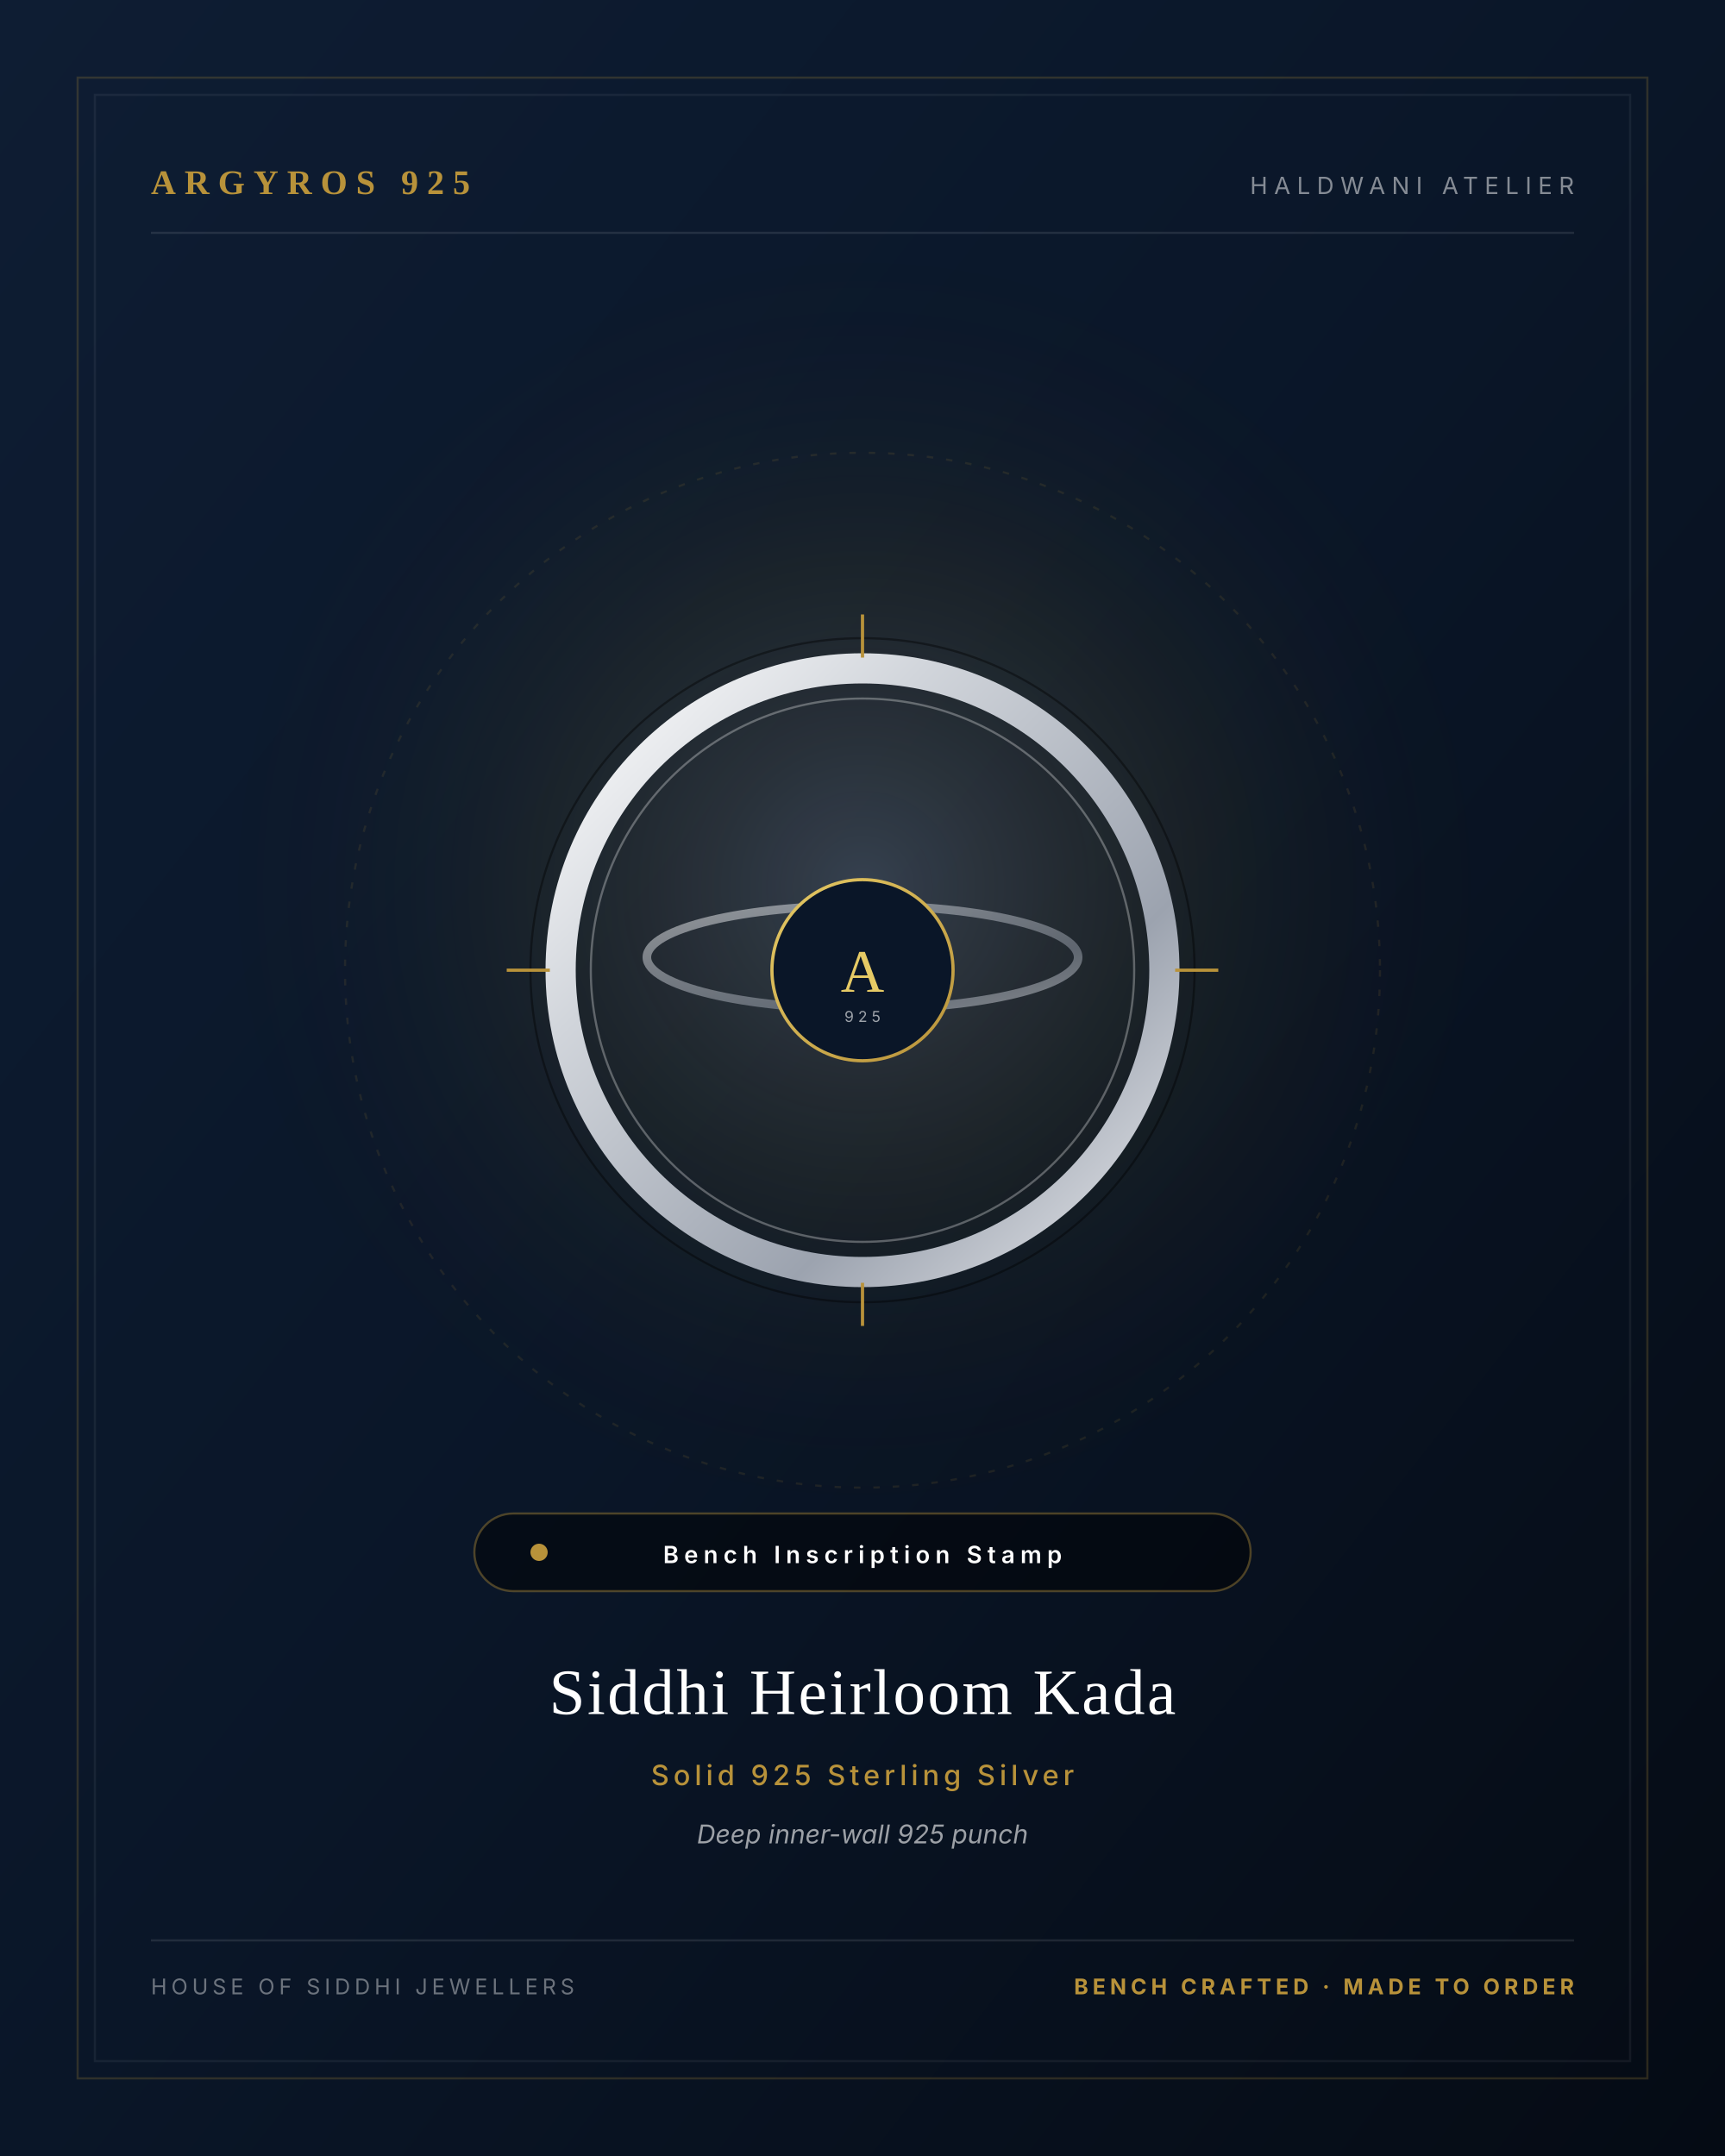
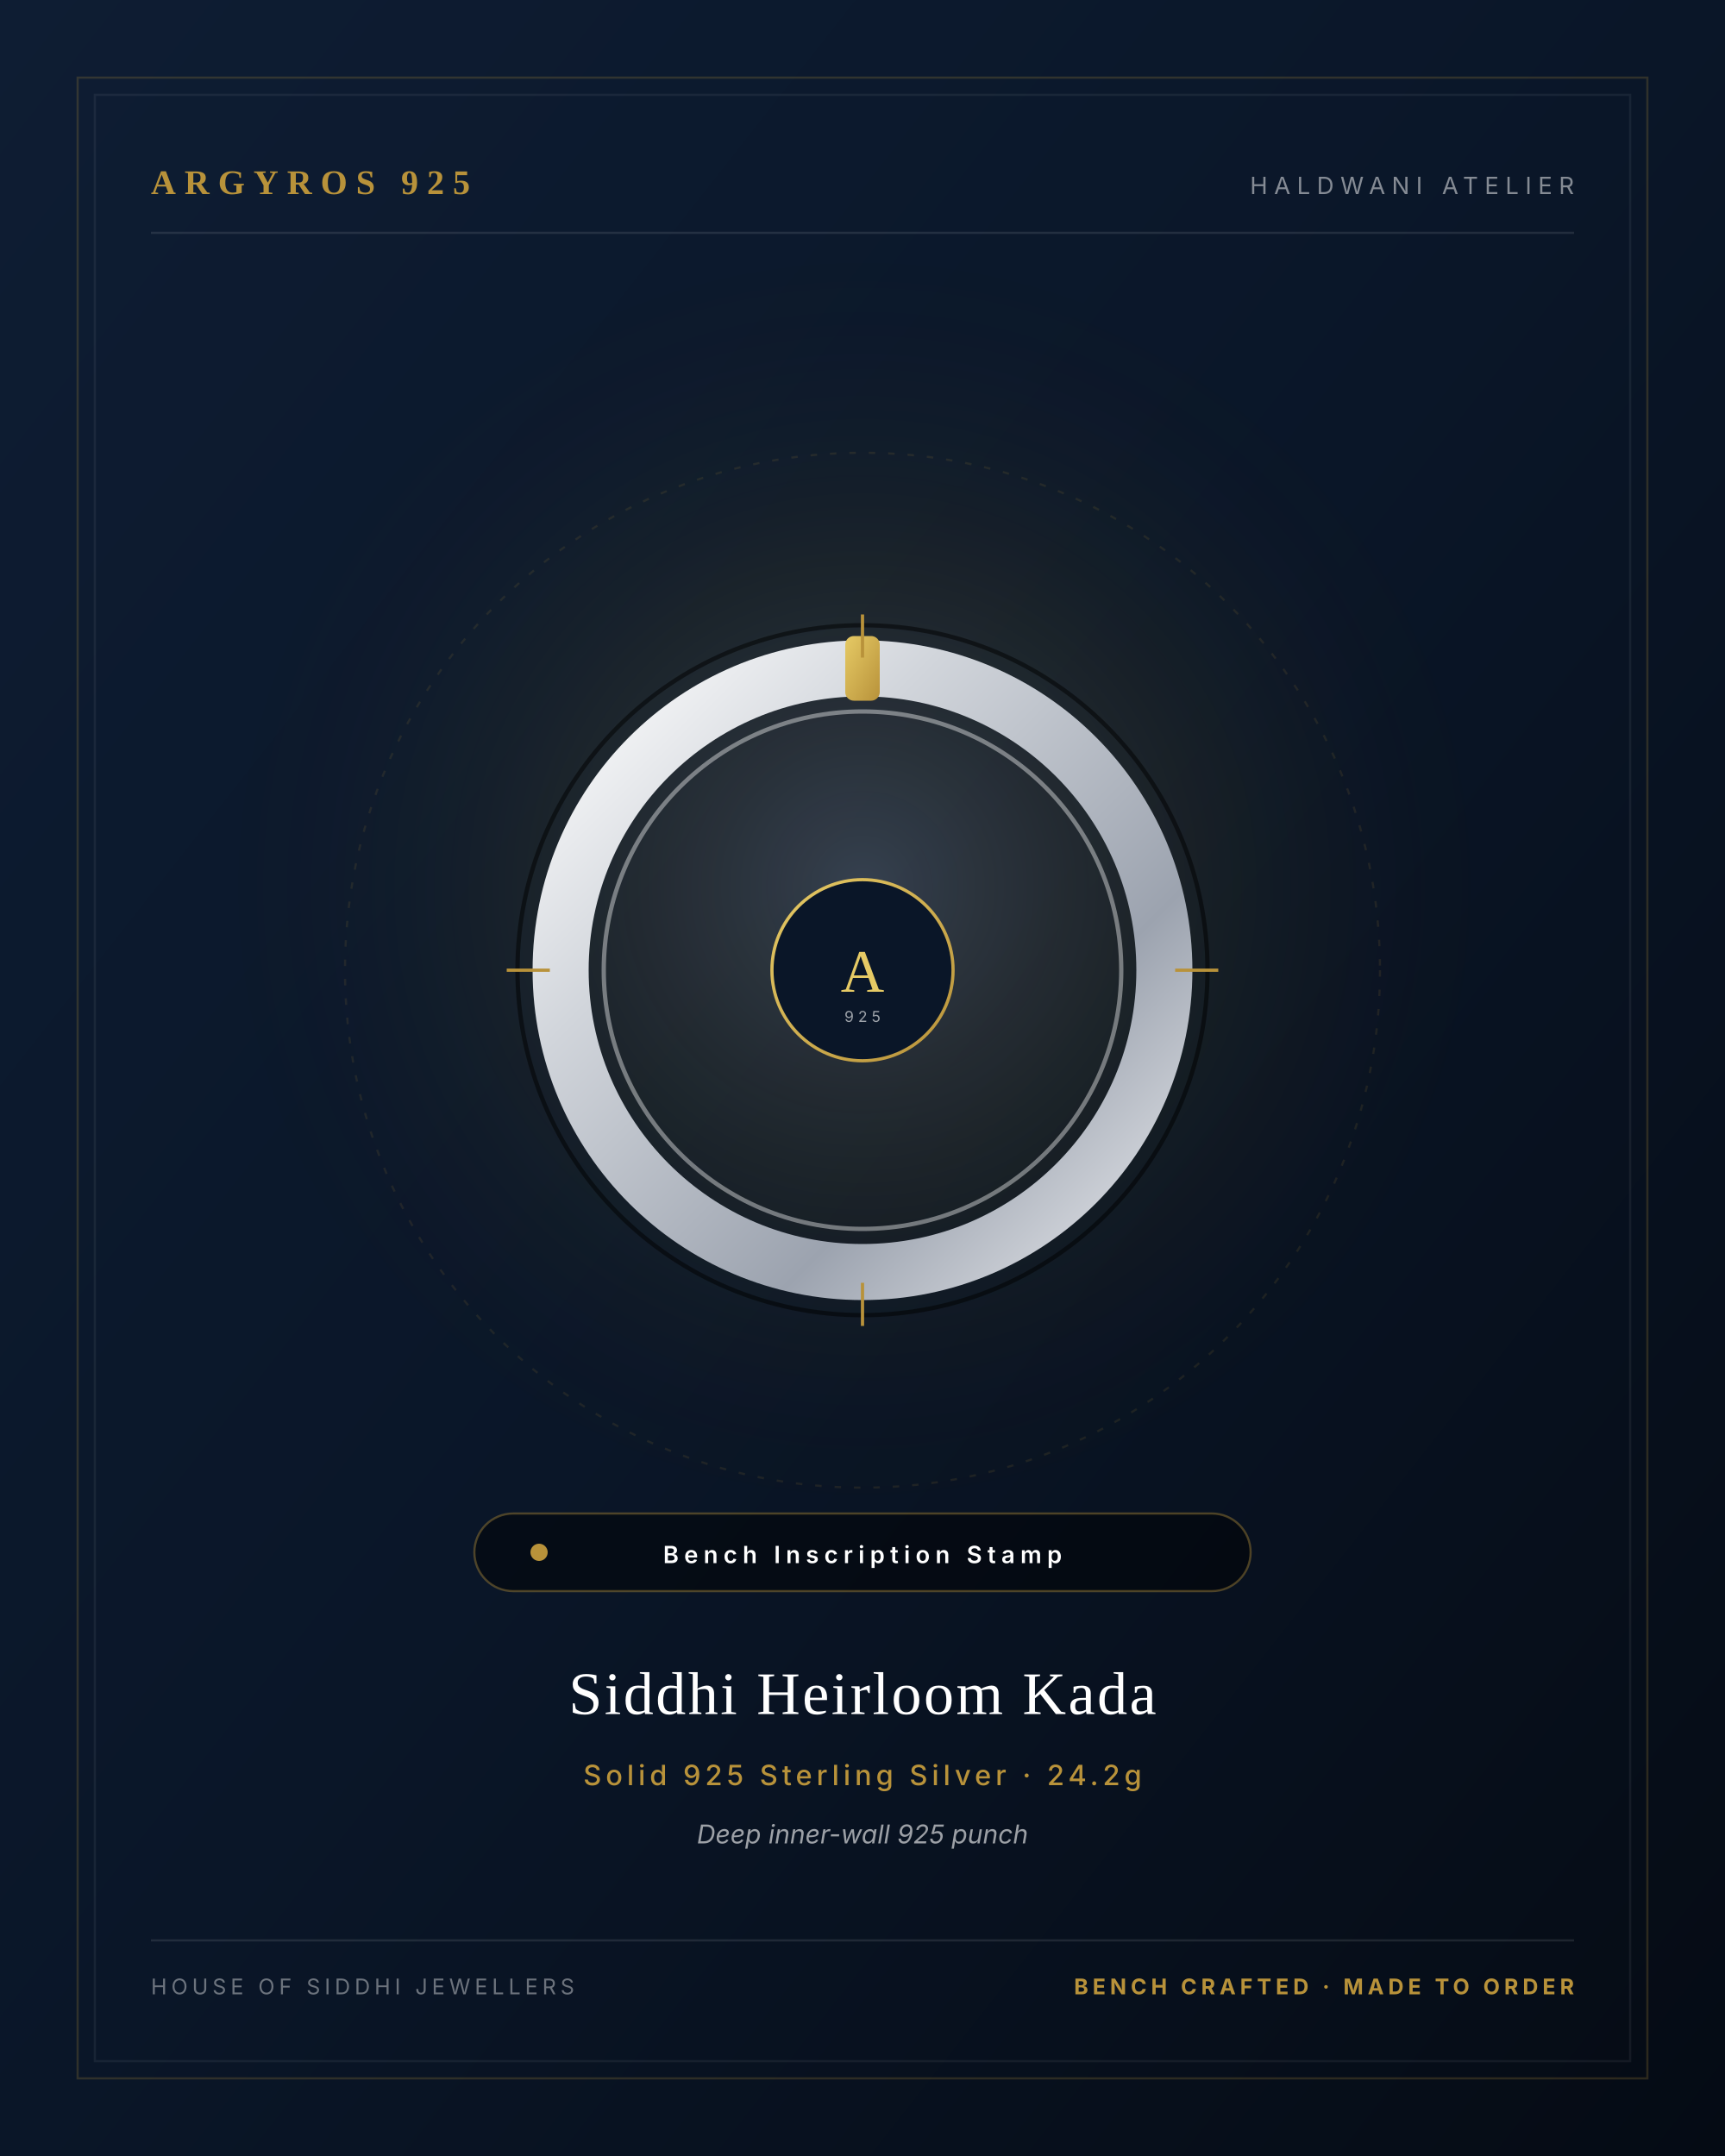
<svg xmlns="http://www.w3.org/2000/svg" viewBox="0 0 800 1000" width="800" height="1000">
  <defs>
    <linearGradient id="bgGrad" x1="0%" y1="0%" x2="100%" y2="100%">
      <stop offset="0%" stop-color="#0e1d33" />
      <stop offset="50%" stop-color="#0a1628" />
      <stop offset="100%" stop-color="#050b14" />
    </linearGradient>
    <radialGradient id="silverGlow" cx="50%" cy="45%" r="40%">
      <stop offset="0%" stop-color="#ffffff" stop-opacity="0.18" />
      <stop offset="50%" stop-color="#c5a028" stop-opacity="0.08" />
      <stop offset="100%" stop-color="#000000" stop-opacity="0" />
    </radialGradient>
    <linearGradient id="silverSheen" x1="0%" y1="0%" x2="100%" y2="100%">
      <stop offset="0%" stop-color="#ffffff" />
      <stop offset="30%" stop-color="#d1d5db" />
      <stop offset="70%" stop-color="#9ca3af" />
      <stop offset="100%" stop-color="#e5e7eb" />
    </linearGradient>
    <linearGradient id="goldAccent" x1="0%" y1="0%" x2="100%" y2="100%">
      <stop offset="0%" stop-color="#e6ca65" />
      <stop offset="100%" stop-color="#b8923a" />
    </linearGradient>
  </defs>
  <rect width="800" height="1000" fill="url(#bgGrad)" />
  <circle cx="400" cy="450" r="380" fill="url(#silverGlow)" />
  <rect x="36" y="36" width="728" height="928" fill="none" stroke="#b8923a" stroke-opacity="0.22" stroke-width="1" />
  <rect x="44" y="44" width="712" height="912" fill="none" stroke="#ffffff" stroke-opacity="0.06" stroke-width="1" />
  <circle cx="400" cy="450" r="240" fill="none" stroke="#b8923a" stroke-opacity="0.12" stroke-width="1" stroke-dasharray="3,6" />
  <text x="70" y="90" font-family="'Cinzel', 'Times New Roman', serif" font-size="16" letter-spacing="4" fill="#b8923a" font-weight="bold">ARGYROS 925</text>
  <text x="730" y="90" text-anchor="end" font-family="-apple-system, sans-serif" font-size="11" letter-spacing="3" fill="#ffffff" fill-opacity="0.5" text-transform="uppercase">HALDWANI ATELIER</text>
  <line x1="70" y1="108" x2="730" y2="108" stroke="#ffffff" stroke-opacity="0.1" stroke-width="1" />
  <g transform="translate(400, 450)">
-     <circle cx="0" cy="0" r="140" fill="none" stroke="url(#silverSheen)" stroke-width="14" />
-     <circle cx="0" cy="0" r="126" fill="none" stroke="#ffffff" stroke-opacity="0.3" stroke-width="1" />
-     <circle cx="0" cy="0" r="154" fill="none" stroke="#000000" stroke-opacity="0.4" stroke-width="1" />
-     <ellipse cx="0" cy="-6" rx="100" ry="24" fill="none" stroke="url(#silverSheen)" stroke-width="4" stroke-opacity="0.5" />
+     <circle cx="0" cy="0" r="140" fill="none" stroke="url(#silverSheen)" stroke-width="26" />
+     <circle cx="0" cy="0" r="120" fill="none" stroke="#ffffff" stroke-opacity="0.4" stroke-width="2" />
+     <circle cx="0" cy="0" r="160" fill="none" stroke="#000000" stroke-opacity="0.5" stroke-width="2" />
+     <rect x="-8" y="-155" width="16" height="30" rx="4" fill="url(#goldAccent)" />
    <circle cx="0" cy="0" r="42" fill="#0a1628" stroke="url(#goldAccent)" stroke-width="1.5" />
    <text x="0" y="10" text-anchor="middle" font-family="'Cinzel', 'Times New Roman', serif" font-size="28" fill="#e6ca65" font-weight="300">A</text>
    <text x="0" y="24" text-anchor="middle" font-family="-apple-system, sans-serif" font-size="7" letter-spacing="2" fill="#ffffff" fill-opacity="0.6">925</text>
    <line x1="-165" y1="0" x2="-145" y2="0" stroke="#b8923a" stroke-width="1.5" />
    <line x1="145" y1="0" x2="165" y2="0" stroke="#b8923a" stroke-width="1.5" />
    <line x1="0" y1="-165" x2="0" y2="-145" stroke="#b8923a" stroke-width="1.5" />
    <line x1="0" y1="145" x2="0" y2="165" stroke="#b8923a" stroke-width="1.5" />
  </g>
  <g transform="translate(400, 720)">
    <rect x="-180" y="-18" width="360" height="36" rx="18" fill="#000000" fill-opacity="0.45" stroke="#b8923a" stroke-opacity="0.4" stroke-width="1" />
    <circle cx="-150" cy="0" r="4" fill="#b8923a" />
    <text x="0" y="5" text-anchor="middle" font-family="-apple-system, sans-serif" font-size="11" letter-spacing="2.5" fill="#ffffff" font-weight="600" text-transform="uppercase">Bench Inscription Stamp</text>
  </g>
-   <text x="400" y="795" text-anchor="middle" font-family="'Cinzel', 'Times New Roman', serif" font-size="30" fill="#ffffff" font-weight="400" letter-spacing="1">Siddhi Heirloom Kada</text>
-   <text x="400" y="828" text-anchor="middle" font-family="-apple-system, sans-serif" font-size="13" fill="#b8923a" letter-spacing="2" font-weight="500">Solid 925 Sterling Silver</text>
+   <text x="400" y="795" text-anchor="middle" font-family="'Cinzel', 'Times New Roman', serif" font-size="28" fill="#ffffff" font-weight="400" letter-spacing="1">Siddhi Heirloom Kada</text>
+   <text x="400" y="828" text-anchor="middle" font-family="-apple-system, sans-serif" font-size="13" fill="#b8923a" letter-spacing="2" font-weight="500">Solid 925 Sterling Silver · 24.2g</text>
  <text x="400" y="855" text-anchor="middle" font-family="-apple-system, sans-serif" font-size="12" fill="#ffffff" fill-opacity="0.6" font-style="italic">Deep inner-wall 925 punch</text>
  <line x1="70" y1="900" x2="730" y2="900" stroke="#ffffff" stroke-opacity="0.1" stroke-width="1" />
  <text x="70" y="925" font-family="-apple-system, sans-serif" font-size="10" letter-spacing="2" fill="#ffffff" fill-opacity="0.4" text-transform="uppercase">HOUSE OF SIDDHI JEWELLERS</text>
  <text x="730" y="925" text-anchor="end" font-family="-apple-system, sans-serif" font-size="10" letter-spacing="2" fill="#b8923a" font-weight="bold" text-transform="uppercase">BENCH CRAFTED · MADE TO ORDER</text>
</svg>
